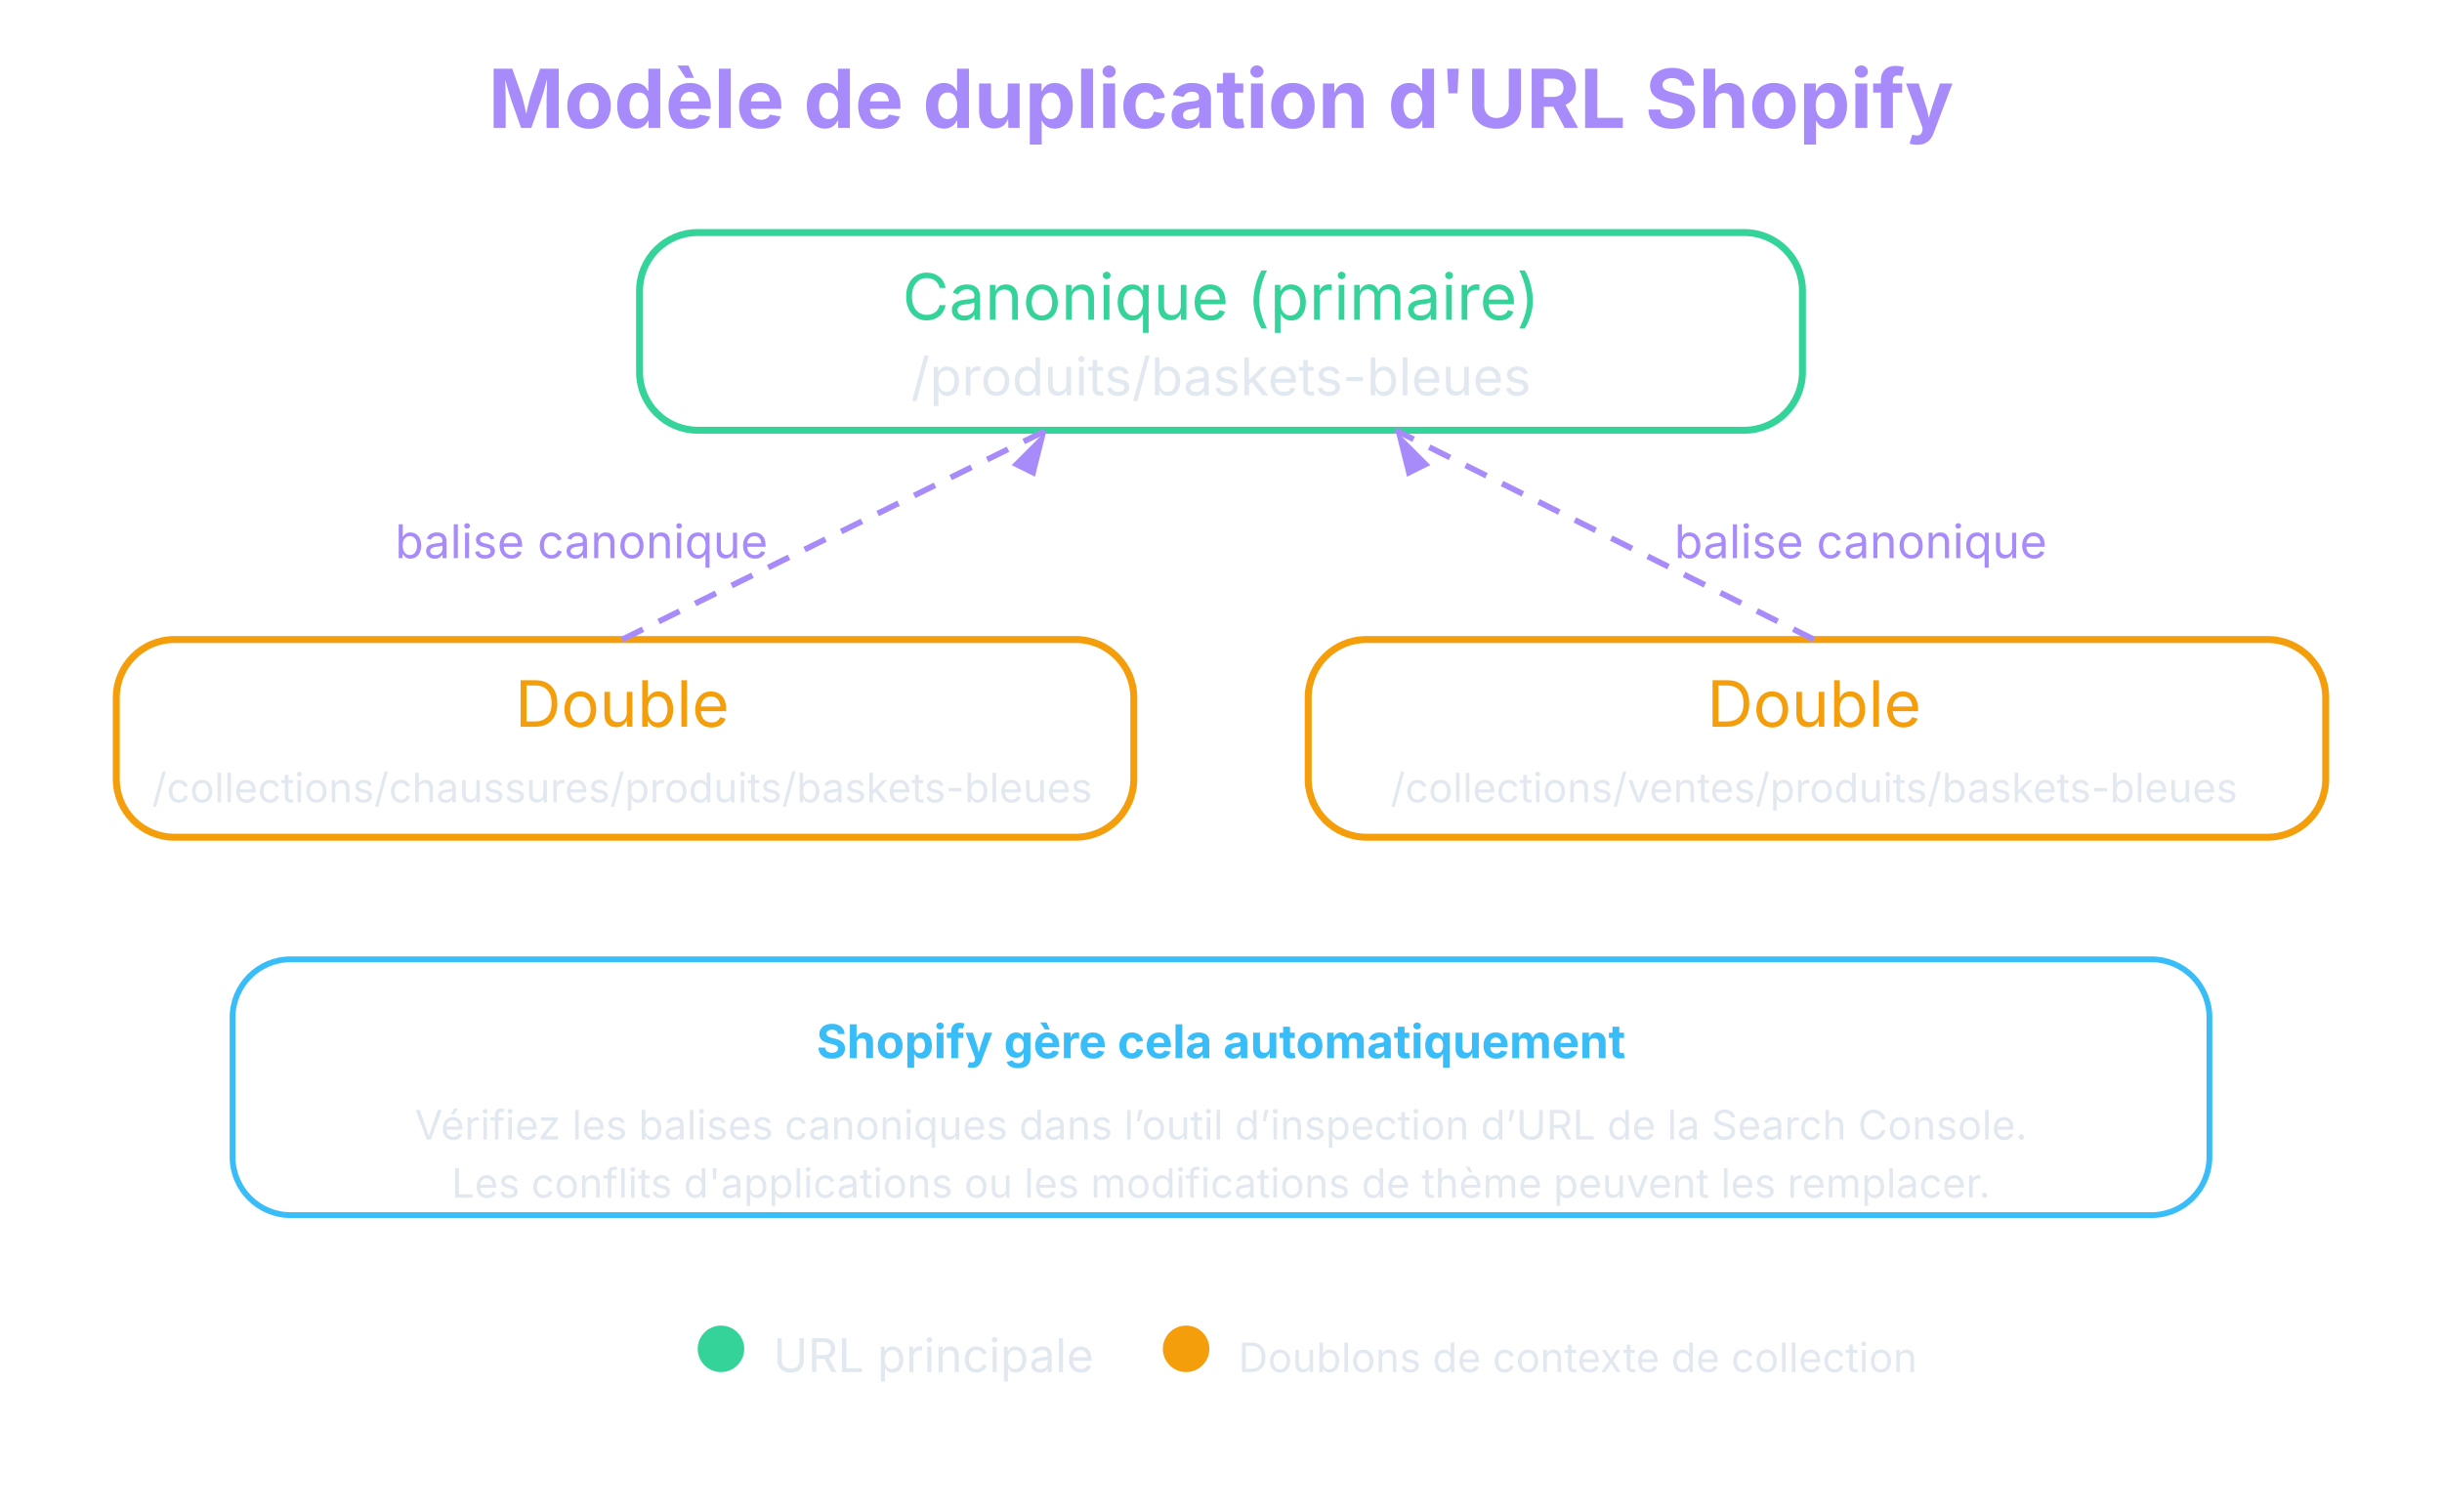
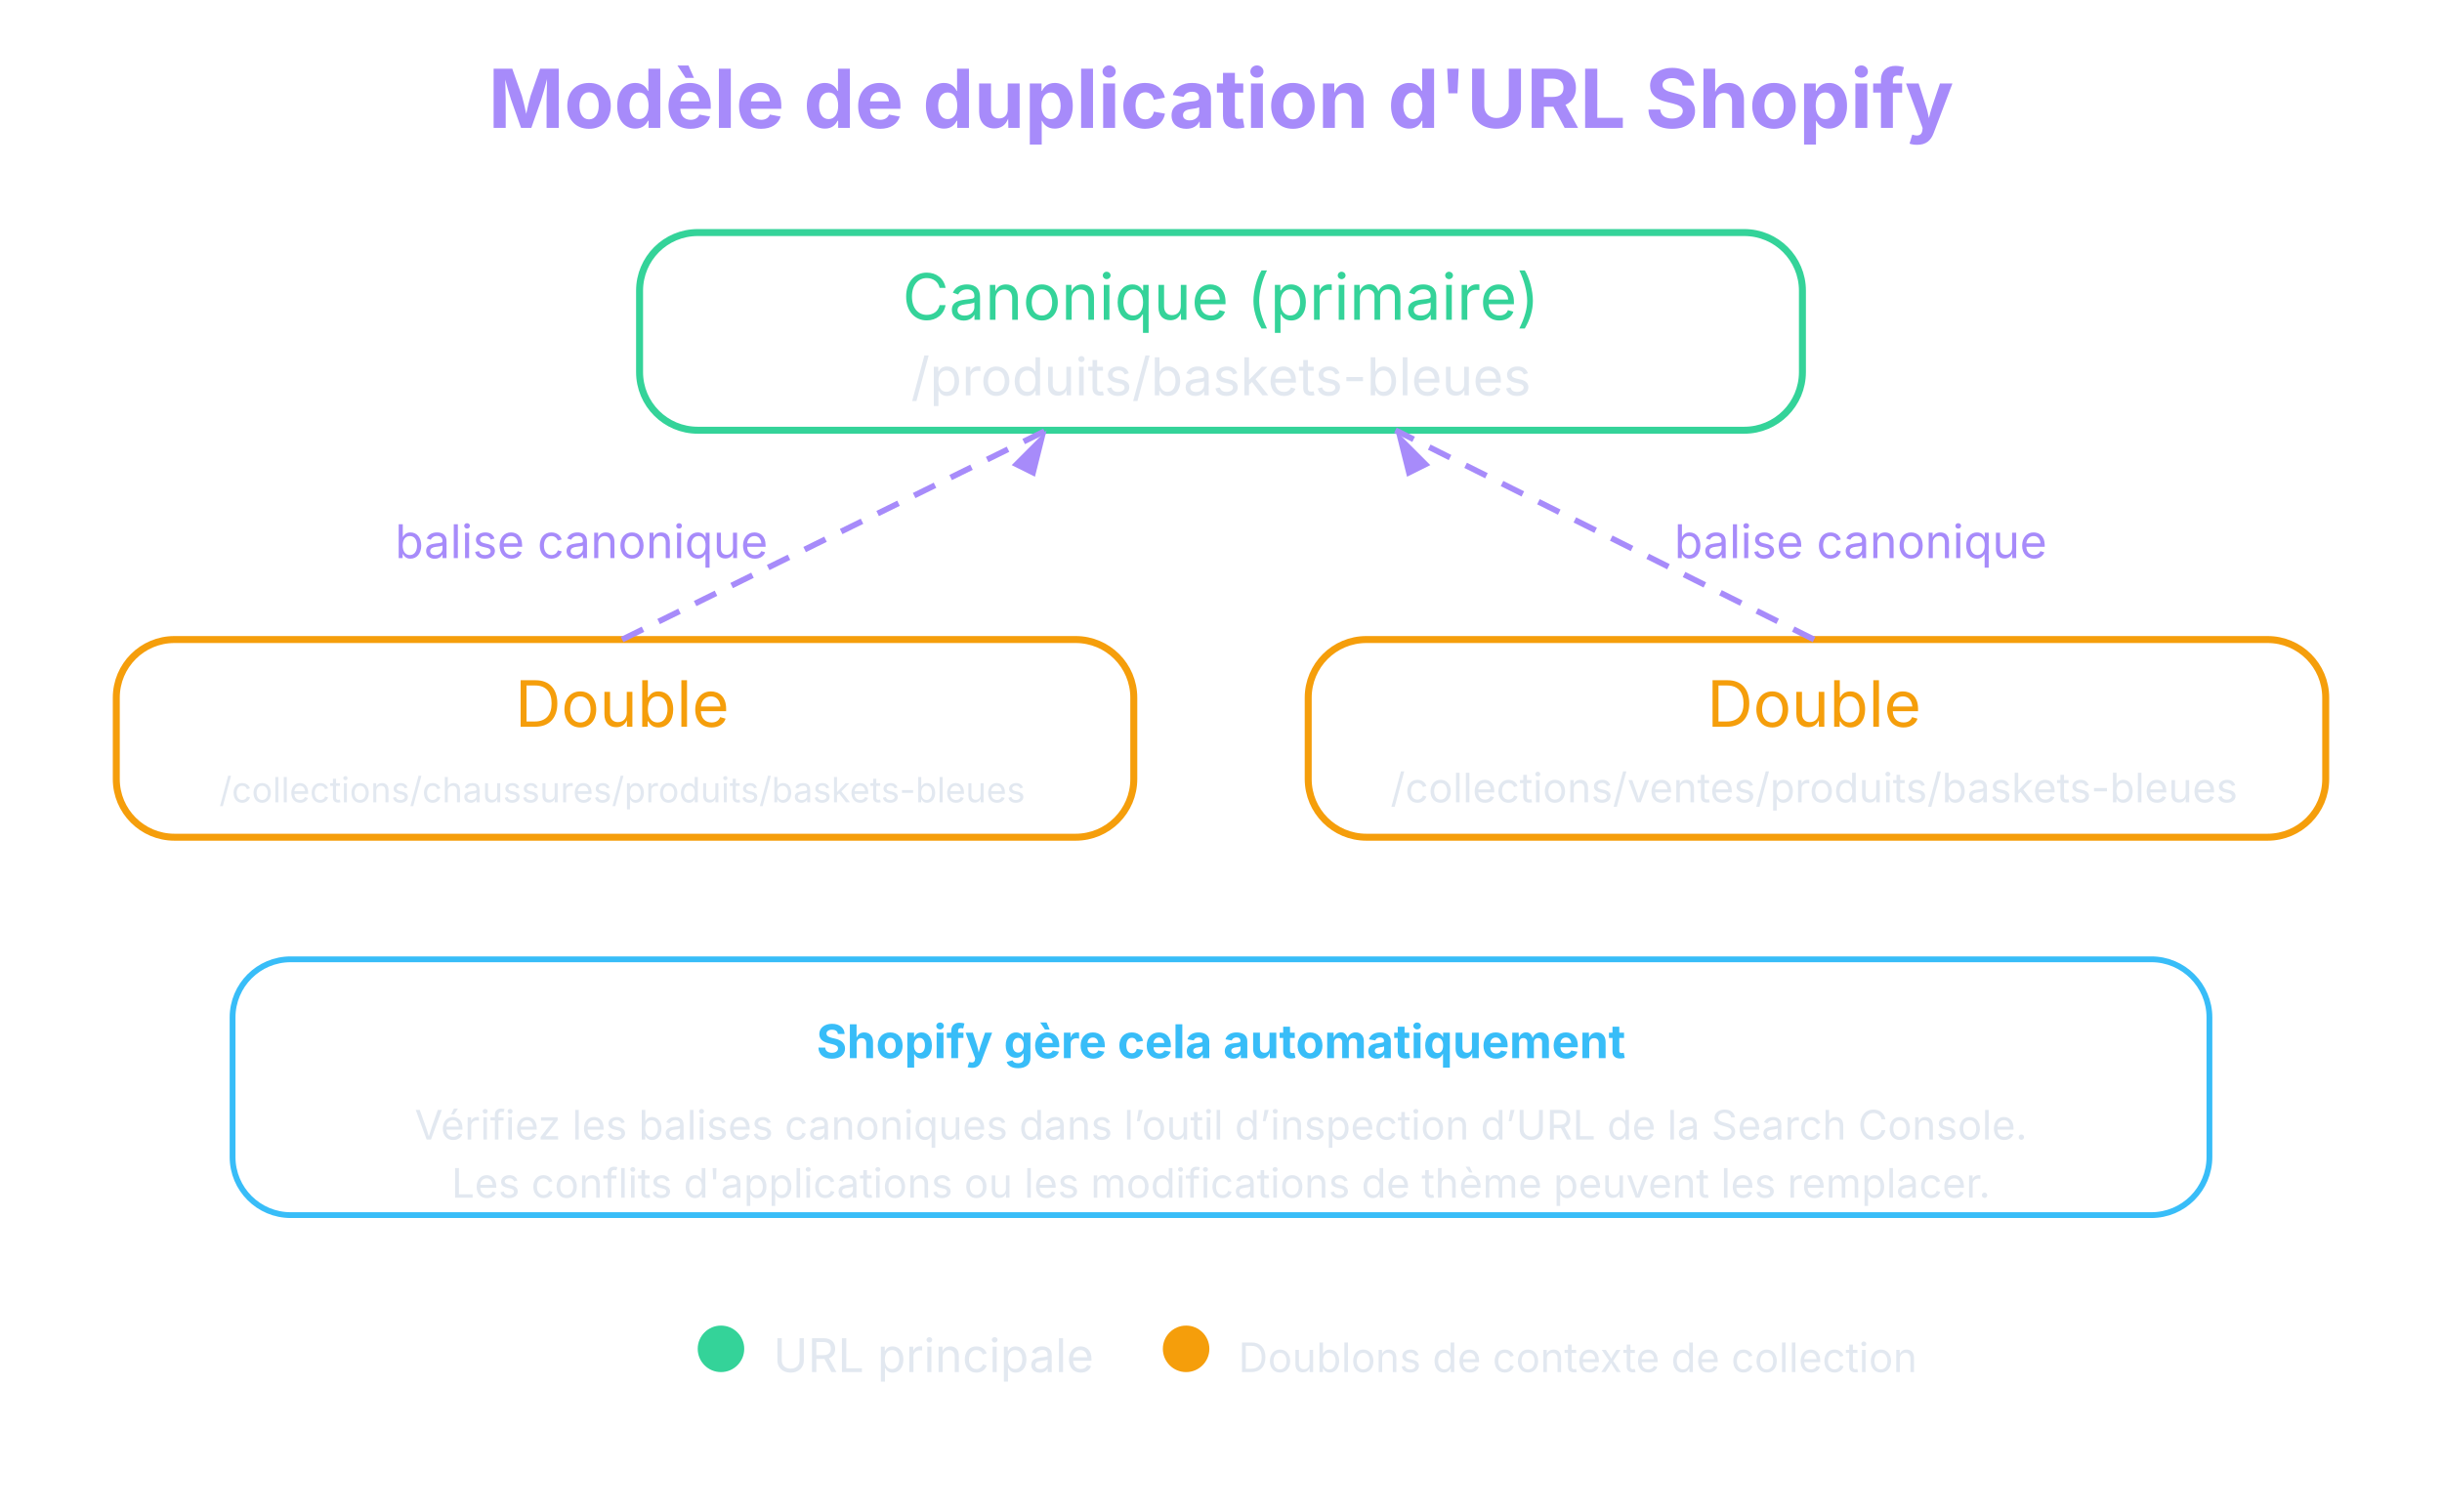
<svg xmlns="http://www.w3.org/2000/svg" viewBox="0 0 420 260" fill="none">
  <text x="210" y="22" text-anchor="middle" font-family="Inter, -apple-system, BlinkMacSystemFont, 'Segoe UI', Roboto, sans-serif" font-size="14" font-weight="bold" fill="#a78bfa">Modèle de duplication d'URL Shopify</text>
  <rect x="110" y="40" width="200" height="34" rx="10" stroke="#34d399" stroke-width="1.2" fill="none" />
  <text x="210" y="55" text-anchor="middle" font-family="Inter, -apple-system, BlinkMacSystemFont, 'Segoe UI', Roboto, sans-serif" font-size="11" fill="#34d399">Canonique (primaire)</text>
  <text x="210" y="68" text-anchor="middle" font-family="Inter, -apple-system, BlinkMacSystemFont, 'Segoe UI', Roboto, sans-serif" font-size="9" fill="#e2e8f0">/produits/baskets-bleues</text>
  <rect x="20" y="110" width="175" height="34" rx="10" stroke="#f59e0b" stroke-width="1.2" fill="none" />
  <text x="107" y="125" text-anchor="middle" font-family="Inter, -apple-system, BlinkMacSystemFont, 'Segoe UI', Roboto, sans-serif" font-size="11" fill="#f59e0b">Double</text>
-   <text x="107" y="138" text-anchor="middle" font-family="Inter, -apple-system, BlinkMacSystemFont, 'Segoe UI', Roboto, sans-serif" font-size="7" fill="#e2e8f0">/collections/chaussures/produits/baskets-bleues</text>
+   <text x="107" y="138" text-anchor="middle" font-family="Inter, -apple-system, BlinkMacSystemFont, 'Segoe UI', Roboto, sans-serif" font-size="6" fill="#e2e8f0">/collections/chaussures/produits/baskets-bleues</text>
  <rect x="225" y="110" width="175" height="34" rx="10" stroke="#f59e0b" stroke-width="1.2" fill="none" />
  <text x="312" y="125" text-anchor="middle" font-family="Inter, -apple-system, BlinkMacSystemFont, 'Segoe UI', Roboto, sans-serif" font-size="11" fill="#f59e0b">Double</text>
  <text x="312" y="138" text-anchor="middle" font-family="Inter, -apple-system, BlinkMacSystemFont, 'Segoe UI', Roboto, sans-serif" font-size="7" fill="#e2e8f0">/collections/ventes/produits/baskets-bleues</text>
  <line x1="107" y1="110" x2="180" y2="74" stroke="#a78bfa" stroke-width="1" stroke-dasharray="4,3" />
  <polygon points="180,74 174,80 178,82" fill="#a78bfa" />
  <line x1="312" y1="110" x2="240" y2="74" stroke="#a78bfa" stroke-width="1" stroke-dasharray="4,3" />
  <polygon points="240,74 242,82 246,80" fill="#a78bfa" />
  <text x="100" y="96" text-anchor="middle" font-family="Inter, -apple-system, BlinkMacSystemFont, 'Segoe UI', Roboto, sans-serif" font-size="8" fill="#a78bfa">balise canonique</text>
  <text x="320" y="96" text-anchor="middle" font-family="Inter, -apple-system, BlinkMacSystemFont, 'Segoe UI', Roboto, sans-serif" font-size="8" fill="#a78bfa">balise canonique</text>
  <rect x="40" y="165" width="340" height="44" rx="10" stroke="#38bdf8" stroke-width="1" fill="none" />
  <text x="210" y="182" text-anchor="middle" font-family="Inter, -apple-system, BlinkMacSystemFont, 'Segoe UI', Roboto, sans-serif" font-size="8" font-weight="bold" fill="#38bdf8">Shopify gère cela automatiquement</text>
  <text x="210" y="196" text-anchor="middle" font-family="Inter, -apple-system, BlinkMacSystemFont, 'Segoe UI', Roboto, sans-serif" font-size="7" fill="#e2e8f0">Vérifiez les balises canoniques dans l’outil d’inspection d’URL de la Search Console.</text>
  <text x="210" y="206" text-anchor="middle" font-family="Inter, -apple-system, BlinkMacSystemFont, 'Segoe UI', Roboto, sans-serif" font-size="7" fill="#e2e8f0">Les conflits d'applications ou les modifications de thème peuvent les remplacer.</text>
  <rect x="120" y="228" width="8" height="8" rx="6" fill="#34d399" />
  <text x="133" y="236" font-family="Inter, -apple-system, BlinkMacSystemFont, 'Segoe UI', Roboto, sans-serif" font-size="8" fill="#e2e8f0">URL principale</text>
  <rect x="200" y="228" width="8" height="8" rx="6" fill="#f59e0b" />
  <text x="213" y="236" font-family="Inter, -apple-system, BlinkMacSystemFont, 'Segoe UI', Roboto, sans-serif" font-size="7" fill="#e2e8f0">Doublons de contexte de collection</text>
</svg>
